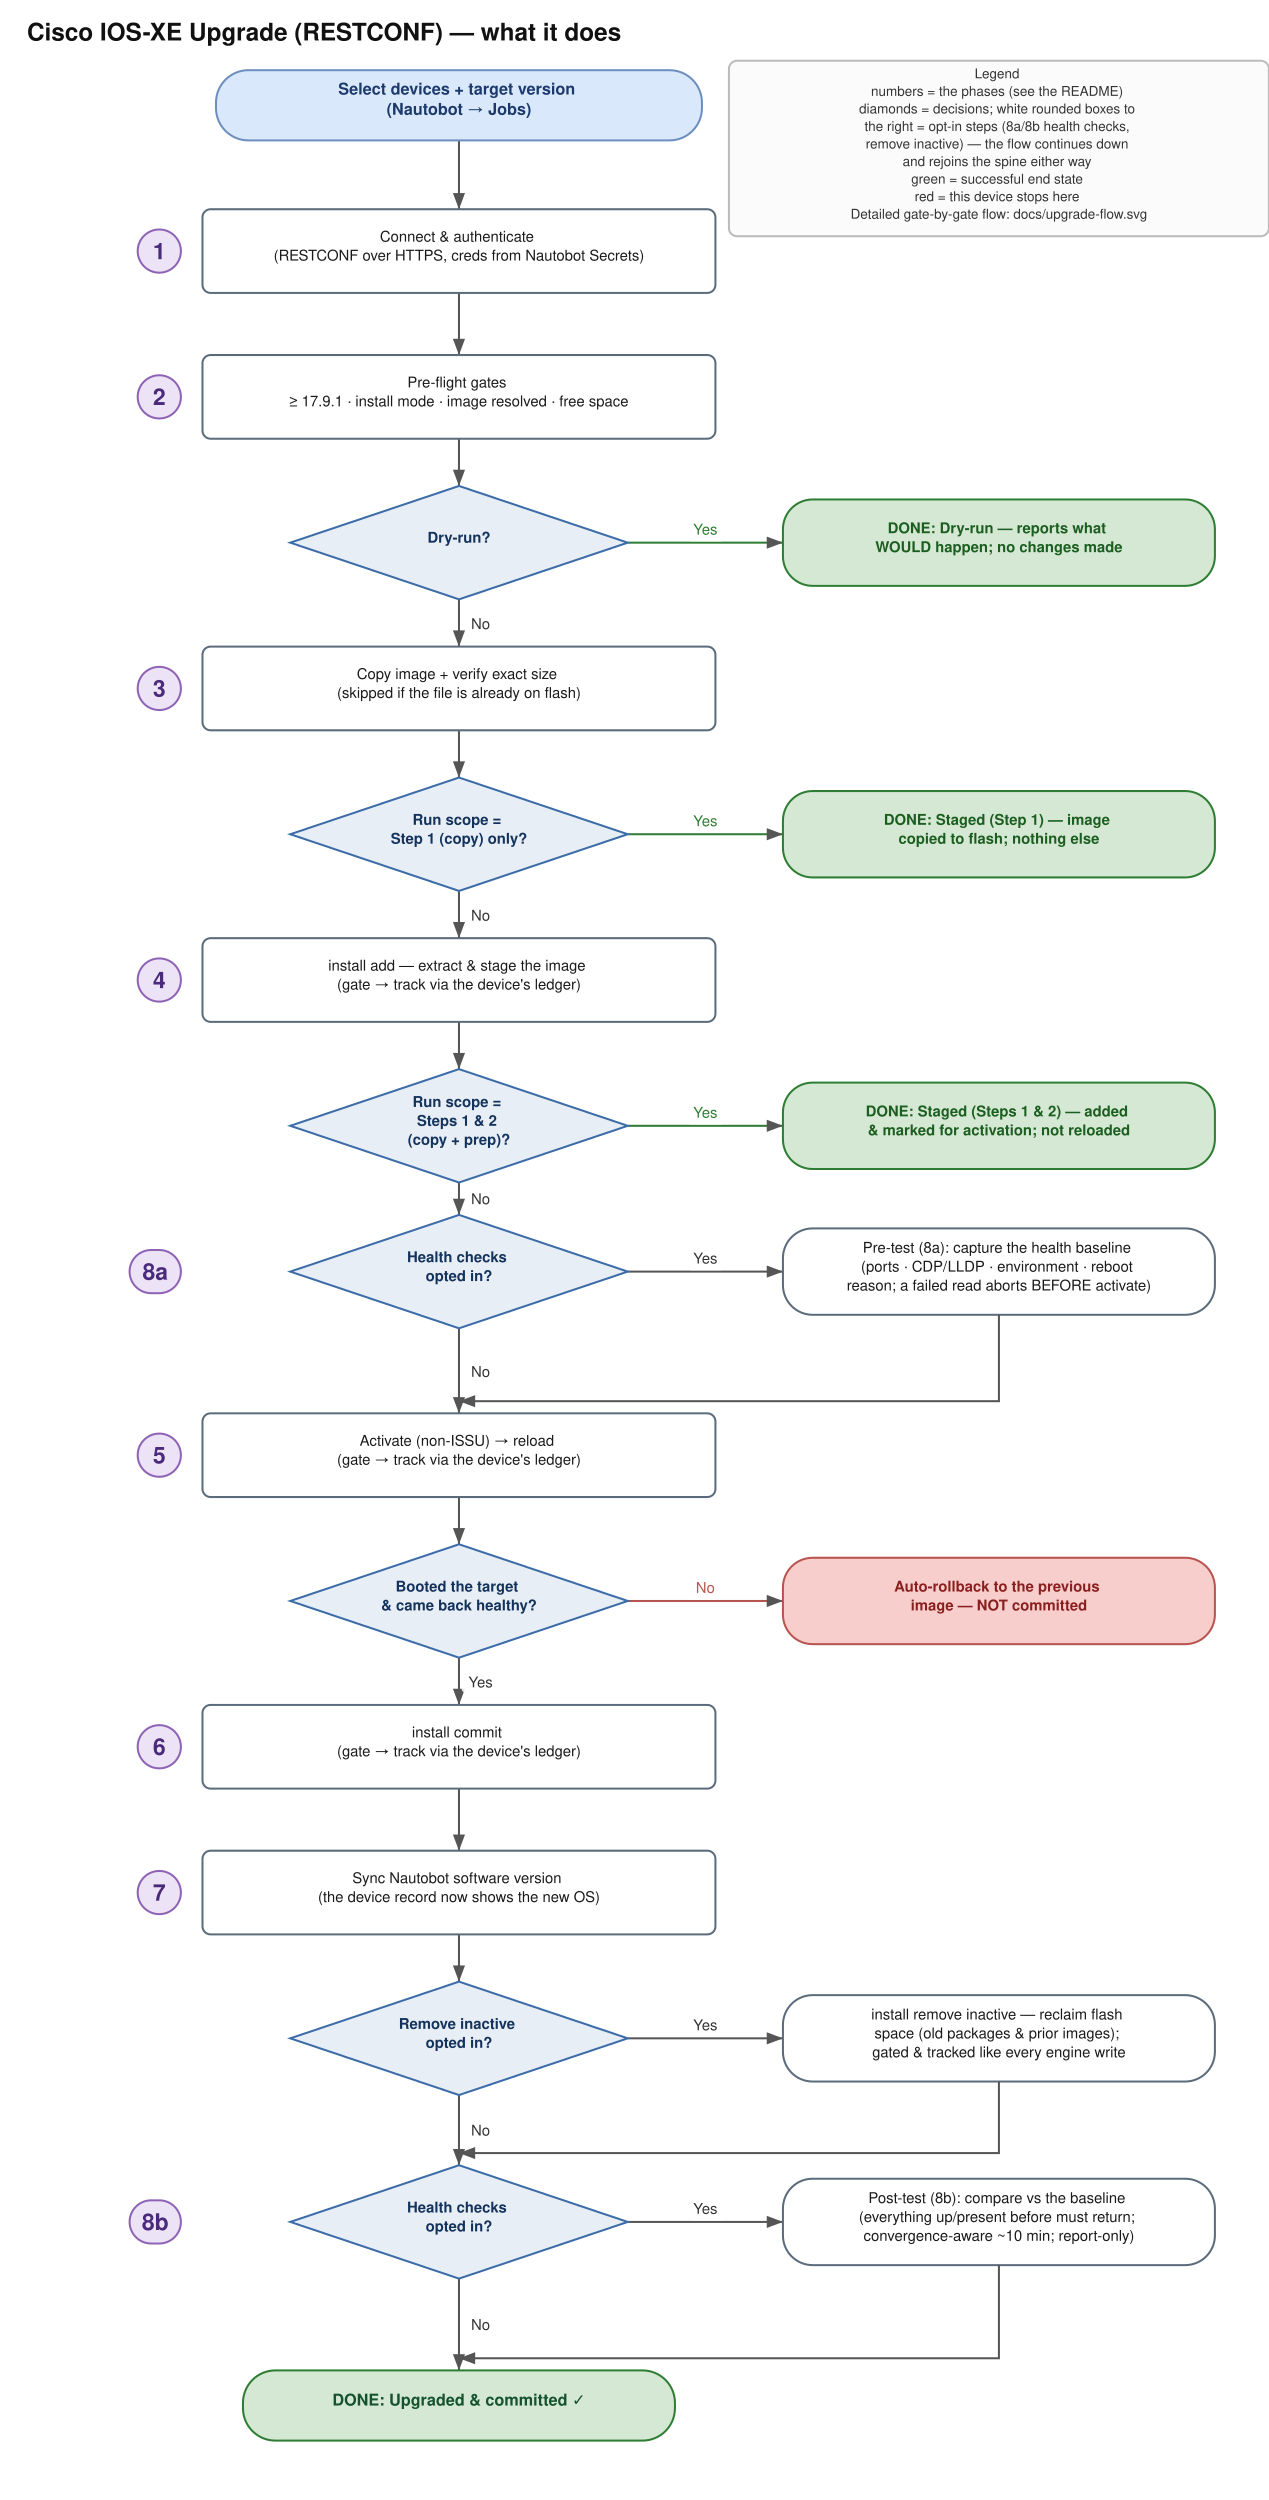
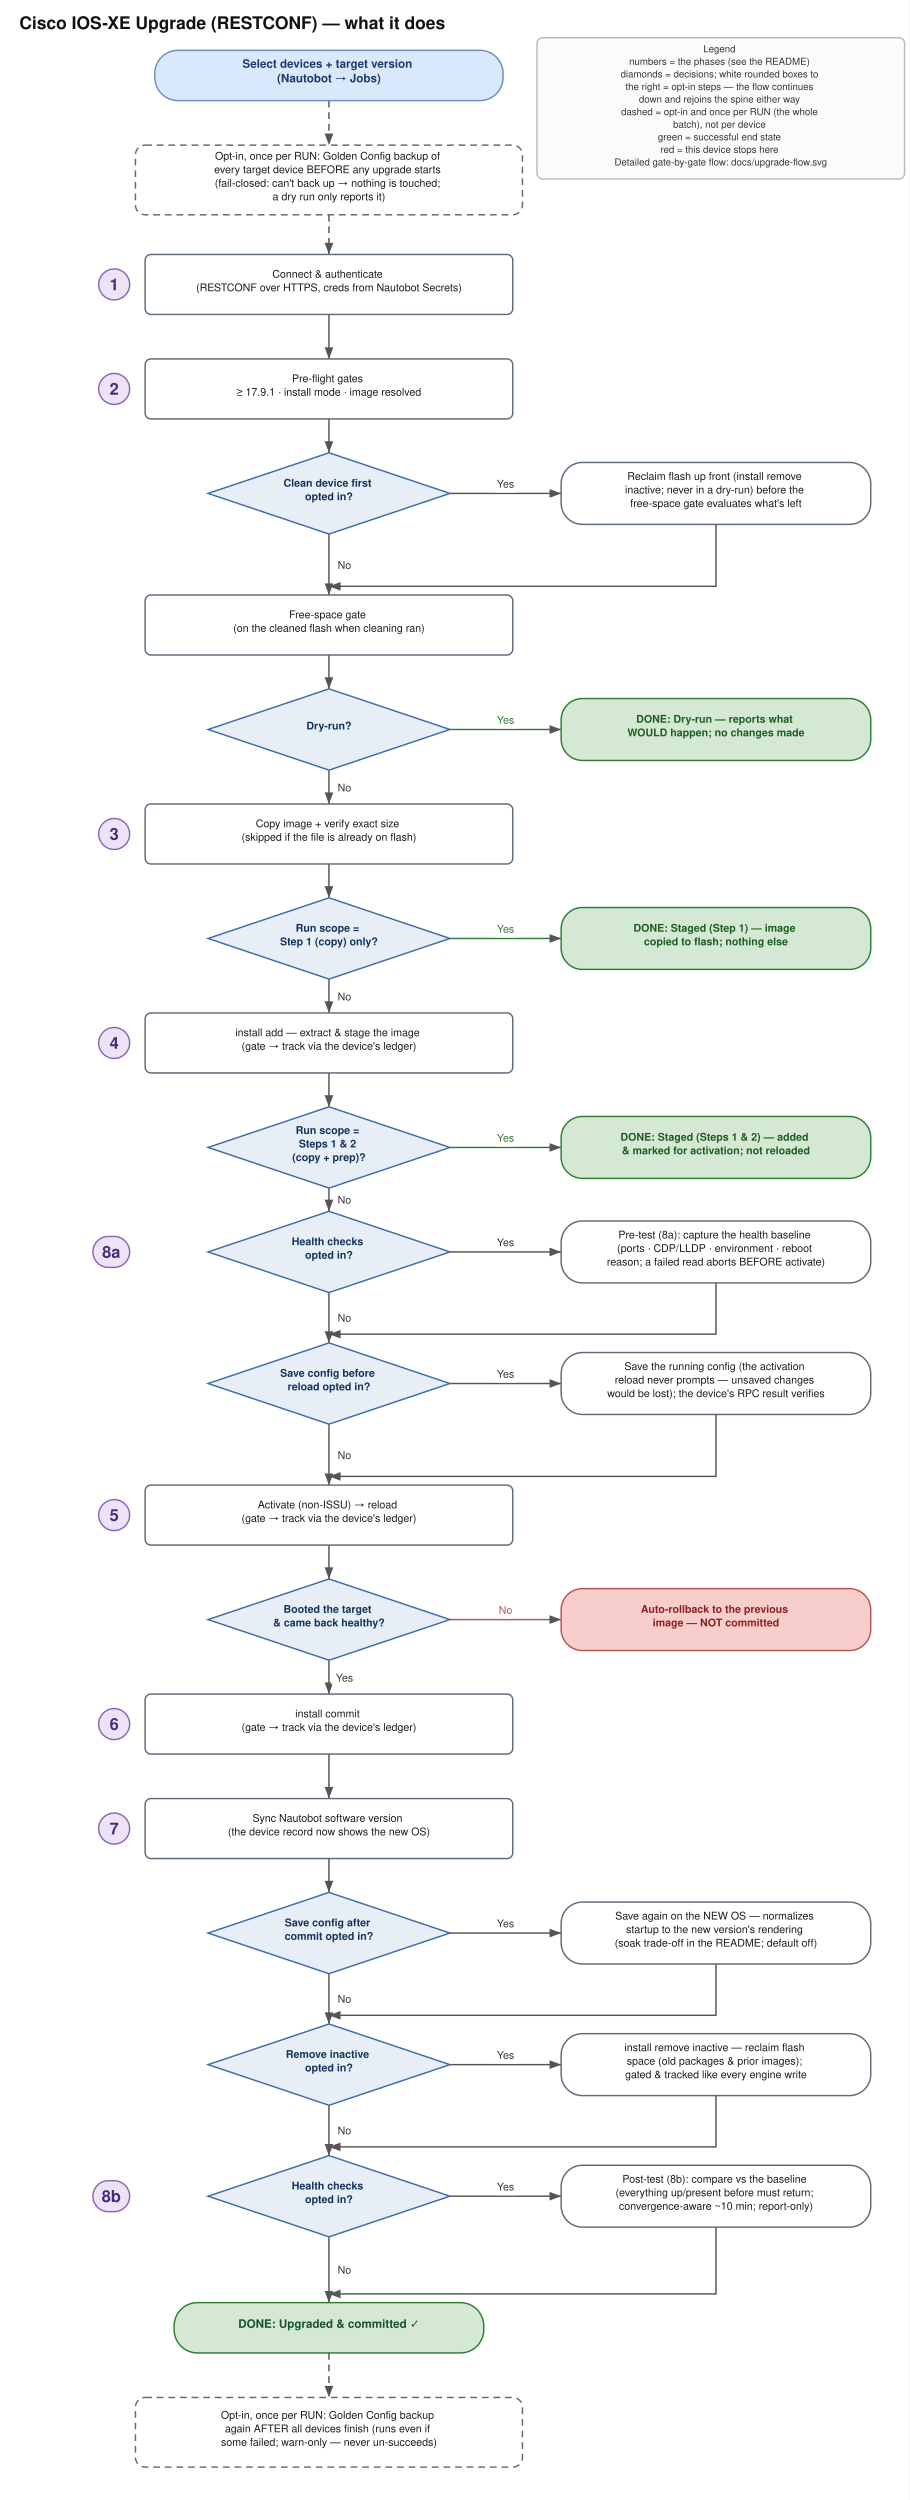
- <svg xmlns="http://www.w3.org/2000/svg" viewBox="0 0 940 1852" width="940" height="1852" font-family="Helvetica,Arial,sans-serif">
+ <svg xmlns="http://www.w3.org/2000/svg" viewBox="0 0 940 2584" width="940" height="2584" font-family="Helvetica,Arial,sans-serif">
  <defs>
    <marker id="arrow" markerWidth="10" markerHeight="10" refX="8" refY="3" orient="auto" markerUnits="strokeWidth">
      <path d="M0,0 L8,3 L0,6 z" fill="#555" />
    </marker>
  </defs>
-   <rect x="0" y="0" width="940" height="1852" fill="#ffffff" />
+   <rect x="0" y="0" width="940" height="2584" fill="#ffffff" />
  <text x="20" y="30" font-size="18" font-weight="bold" fill="#111">Cisco IOS-XE Upgrade (RESTCONF) — what it does</text>
-   <rect x="540" y="45" width="400" height="130" rx="6" ry="6" fill="#fbfbfb" stroke="#bbb" stroke-width="1.5" />
-   <text x="740" y="58" text-anchor="middle" font-family="Helvetica,Arial,sans-serif" font-size="10" fill="#333">
-     <tspan x="740" dy="0">Legend</tspan>
-     <tspan x="740" dy="13">numbers = the phases (see the README)</tspan>
-     <tspan x="740" dy="13">diamonds = decisions; white rounded boxes to</tspan>
-     <tspan x="740" dy="13">the right = opt-in steps (8a/8b health checks,</tspan>
-     <tspan x="740" dy="13">remove inactive) — the flow continues down</tspan>
-     <tspan x="740" dy="13">and rejoins the spine either way</tspan>
-     <tspan x="740" dy="13">green = successful end state</tspan>
-     <tspan x="740" dy="13">red = this device stops here</tspan>
-     <tspan x="740" dy="13">Detailed gate-by-gate flow: docs/upgrade-flow.svg</tspan>
-   </text>
-   <path d="M 340 104 L 340 155" fill="none" stroke="#555" stroke-width="1.5" marker-end="url(#arrow)" />
-   <path d="M 340 217 L 340 263" fill="none" stroke="#555" stroke-width="1.5" marker-end="url(#arrow)" />
-   <path d="M 340 325 L 340 360" fill="none" stroke="#555" stroke-width="1.5" marker-end="url(#arrow)" />
-   <path d="M 340 444 L 340 479" fill="none" stroke="#555" stroke-width="1.5" marker-end="url(#arrow)" />
-   <rect x="346" y="452" width="21" height="18" rx="3" fill="#ffffff" fill-opacity="0.85" stroke="none" />
-   <text x="356" y="466" text-anchor="middle" font-family="Helvetica,Arial,sans-serif" font-size="11" fill="#333">
-     <tspan x="356" dy="0">No</tspan>
-   </text>
-   <path d="M 340 541 L 340 576" fill="none" stroke="#555" stroke-width="1.5" marker-end="url(#arrow)" />
-   <path d="M 340 660 L 340 695" fill="none" stroke="#555" stroke-width="1.5" marker-end="url(#arrow)" />
-   <rect x="346" y="668" width="21" height="18" rx="3" fill="#ffffff" fill-opacity="0.85" stroke="none" />
-   <text x="356" y="682" text-anchor="middle" font-family="Helvetica,Arial,sans-serif" font-size="11" fill="#333">
-     <tspan x="356" dy="0">No</tspan>
-   </text>
-   <path d="M 340 757 L 340 792" fill="none" stroke="#555" stroke-width="1.5" marker-end="url(#arrow)" />
-   <path d="M 340 876 L 340 900" fill="none" stroke="#555" stroke-width="1.5" marker-end="url(#arrow)" />
-   <rect x="346" y="879" width="21" height="18" rx="3" fill="#ffffff" fill-opacity="0.85" stroke="none" />
-   <text x="356" y="892" text-anchor="middle" font-family="Helvetica,Arial,sans-serif" font-size="11" fill="#333">
-     <tspan x="356" dy="0">No</tspan>
-   </text>
-   <path d="M 340 984 L 340 1047" fill="none" stroke="#555" stroke-width="1.5" marker-end="url(#arrow)" />
-   <rect x="346" y="1006" width="21" height="18" rx="3" fill="#ffffff" fill-opacity="0.85" stroke="none" />
-   <text x="356" y="1020" text-anchor="middle" font-family="Helvetica,Arial,sans-serif" font-size="11" fill="#333">
+   <rect x="555" y="39" width="380" height="146" rx="6" ry="6" fill="#fbfbfb" stroke="#bbb" stroke-width="1.5" />
+   <text x="745" y="54" text-anchor="middle" font-family="Helvetica,Arial,sans-serif" font-size="10" fill="#333">
+     <tspan x="745" dy="0">Legend</tspan>
+     <tspan x="745" dy="13">numbers = the phases (see the README)</tspan>
+     <tspan x="745" dy="13">diamonds = decisions; white rounded boxes to</tspan>
+     <tspan x="745" dy="13">the right = opt-in steps — the flow continues</tspan>
+     <tspan x="745" dy="13">down and rejoins the spine either way</tspan>
+     <tspan x="745" dy="13">dashed = opt-in and once per RUN (the whole</tspan>
+     <tspan x="745" dy="13">batch), not per device</tspan>
+     <tspan x="745" dy="13">green = successful end state</tspan>
+     <tspan x="745" dy="13">red = this device stops here</tspan>
+     <tspan x="745" dy="13">Detailed gate-by-gate flow: docs/upgrade-flow.svg</tspan>
+   </text>
+   <path d="M 340 104 L 340 150" fill="none" stroke="#555" stroke-width="1.5" stroke-dasharray="7 5" marker-end="url(#arrow)" />
+   <path d="M 340 222 L 340 263" fill="none" stroke="#555" stroke-width="1.5" stroke-dasharray="7 5" marker-end="url(#arrow)" />
+   <path d="M 340 325 L 340 371" fill="none" stroke="#555" stroke-width="1.5" marker-end="url(#arrow)" />
+   <path d="M 340 433 L 340 468" fill="none" stroke="#555" stroke-width="1.5" marker-end="url(#arrow)" />
+   <path d="M 340 552 L 340 615" fill="none" stroke="#555" stroke-width="1.5" marker-end="url(#arrow)" />
+   <rect x="346" y="574" width="21" height="18" rx="3" fill="#ffffff" fill-opacity="0.85" stroke="none" />
+   <text x="356" y="588" text-anchor="middle" font-family="Helvetica,Arial,sans-serif" font-size="11" fill="#333">
+     <tspan x="356" dy="0">No</tspan>
+   </text>
+   <path d="M 340 677 L 340 712" fill="none" stroke="#555" stroke-width="1.5" marker-end="url(#arrow)" />
+   <path d="M 340 796 L 340 831" fill="none" stroke="#555" stroke-width="1.5" marker-end="url(#arrow)" />
+   <rect x="346" y="804" width="21" height="18" rx="3" fill="#ffffff" fill-opacity="0.85" stroke="none" />
+   <text x="356" y="818" text-anchor="middle" font-family="Helvetica,Arial,sans-serif" font-size="11" fill="#333">
+     <tspan x="356" dy="0">No</tspan>
+   </text>
+   <path d="M 340 893 L 340 928" fill="none" stroke="#555" stroke-width="1.5" marker-end="url(#arrow)" />
+   <path d="M 340 1012 L 340 1047" fill="none" stroke="#555" stroke-width="1.5" marker-end="url(#arrow)" />
+   <rect x="346" y="1020" width="21" height="18" rx="3" fill="#ffffff" fill-opacity="0.85" stroke="none" />
+   <text x="356" y="1034" text-anchor="middle" font-family="Helvetica,Arial,sans-serif" font-size="11" fill="#333">
    <tspan x="356" dy="0">No</tspan>
  </text>
  <path d="M 340 1109 L 340 1144" fill="none" stroke="#555" stroke-width="1.5" marker-end="url(#arrow)" />
-   <path d="M 340 1228 L 340 1263" fill="none" stroke="#555" stroke-width="1.5" marker-end="url(#arrow)" />
-   <rect x="342" y="1236" width="28" height="18" rx="3" fill="#ffffff" fill-opacity="0.85" stroke="none" />
-   <text x="356" y="1250" text-anchor="middle" font-family="Helvetica,Arial,sans-serif" font-size="11" fill="#333">
+   <path d="M 340 1228 L 340 1252" fill="none" stroke="#555" stroke-width="1.5" marker-end="url(#arrow)" />
+   <rect x="346" y="1231" width="21" height="18" rx="3" fill="#ffffff" fill-opacity="0.85" stroke="none" />
+   <text x="356" y="1244" text-anchor="middle" font-family="Helvetica,Arial,sans-serif" font-size="11" fill="#333">
+     <tspan x="356" dy="0">No</tspan>
+   </text>
+   <path d="M 340 1336 L 340 1388" fill="none" stroke="#555" stroke-width="1.5" marker-end="url(#arrow)" />
+   <rect x="346" y="1353" width="21" height="18" rx="3" fill="#ffffff" fill-opacity="0.85" stroke="none" />
+   <text x="356" y="1366" text-anchor="middle" font-family="Helvetica,Arial,sans-serif" font-size="11" fill="#333">
+     <tspan x="356" dy="0">No</tspan>
+   </text>
+   <path d="M 340 1472 L 340 1535" fill="none" stroke="#555" stroke-width="1.5" marker-end="url(#arrow)" />
+   <rect x="346" y="1494" width="21" height="18" rx="3" fill="#ffffff" fill-opacity="0.85" stroke="none" />
+   <text x="356" y="1508" text-anchor="middle" font-family="Helvetica,Arial,sans-serif" font-size="11" fill="#333">
+     <tspan x="356" dy="0">No</tspan>
+   </text>
+   <path d="M 340 1597 L 340 1632" fill="none" stroke="#555" stroke-width="1.5" marker-end="url(#arrow)" />
+   <path d="M 340 1716 L 340 1751" fill="none" stroke="#555" stroke-width="1.5" marker-end="url(#arrow)" />
+   <rect x="342" y="1724" width="28" height="18" rx="3" fill="#ffffff" fill-opacity="0.85" stroke="none" />
+   <text x="356" y="1738" text-anchor="middle" font-family="Helvetica,Arial,sans-serif" font-size="11" fill="#333">
    <tspan x="356" dy="0">Yes</tspan>
  </text>
-   <path d="M 340 1325 L 340 1371" fill="none" stroke="#555" stroke-width="1.5" marker-end="url(#arrow)" />
-   <path d="M 340 1433 L 340 1468" fill="none" stroke="#555" stroke-width="1.5" marker-end="url(#arrow)" />
-   <path d="M 340 1552 L 340 1604" fill="none" stroke="#555" stroke-width="1.5" marker-end="url(#arrow)" />
-   <rect x="346" y="1569" width="21" height="18" rx="3" fill="#ffffff" fill-opacity="0.85" stroke="none" />
-   <text x="356" y="1582" text-anchor="middle" font-family="Helvetica,Arial,sans-serif" font-size="11" fill="#333">
-     <tspan x="356" dy="0">No</tspan>
-   </text>
-   <path d="M 340 1688 L 340 1756" fill="none" stroke="#555" stroke-width="1.5" marker-end="url(#arrow)" />
-   <rect x="346" y="1713" width="21" height="18" rx="3" fill="#ffffff" fill-opacity="0.85" stroke="none" />
-   <text x="356" y="1726" text-anchor="middle" font-family="Helvetica,Arial,sans-serif" font-size="11" fill="#333">
-     <tspan x="356" dy="0">No</tspan>
-   </text>
-   <path d="M 465 402 L 580 402" fill="none" stroke="#2E7D32" stroke-width="1.5" marker-end="url(#arrow)" />
-   <rect x="509" y="383" width="28" height="18" rx="3" fill="#ffffff" fill-opacity="0.85" stroke="none" />
-   <text x="522.5" y="396" text-anchor="middle" font-family="Helvetica,Arial,sans-serif" font-size="11" fill="#2E7D32">
-     <tspan x="522.5" dy="0">Yes</tspan>
-   </text>
-   <rect x="580" y="370" width="320" height="64" rx="22" ry="22" fill="#D5E8D4" stroke="#2E7D32" stroke-width="1.5" />
-   <text x="740.0" y="395" text-anchor="middle" font-family="Helvetica,Arial,sans-serif" font-size="11" font-weight="bold" fill="#1b5e20">
+   <path d="M 340 1813 L 340 1859" fill="none" stroke="#555" stroke-width="1.5" marker-end="url(#arrow)" />
+   <path d="M 340 1921 L 340 1956" fill="none" stroke="#555" stroke-width="1.5" marker-end="url(#arrow)" />
+   <path d="M 340 2040 L 340 2092" fill="none" stroke="#555" stroke-width="1.5" marker-end="url(#arrow)" />
+   <rect x="346" y="2057" width="21" height="18" rx="3" fill="#ffffff" fill-opacity="0.85" stroke="none" />
+   <text x="356" y="2070" text-anchor="middle" font-family="Helvetica,Arial,sans-serif" font-size="11" fill="#333">
+     <tspan x="356" dy="0">No</tspan>
+   </text>
+   <path d="M 340 2176 L 340 2228" fill="none" stroke="#555" stroke-width="1.5" marker-end="url(#arrow)" />
+   <rect x="346" y="2193" width="21" height="18" rx="3" fill="#ffffff" fill-opacity="0.85" stroke="none" />
+   <text x="356" y="2206" text-anchor="middle" font-family="Helvetica,Arial,sans-serif" font-size="11" fill="#333">
+     <tspan x="356" dy="0">No</tspan>
+   </text>
+   <path d="M 340 2312 L 340 2380" fill="none" stroke="#555" stroke-width="1.5" marker-end="url(#arrow)" />
+   <rect x="346" y="2337" width="21" height="18" rx="3" fill="#ffffff" fill-opacity="0.85" stroke="none" />
+   <text x="356" y="2350" text-anchor="middle" font-family="Helvetica,Arial,sans-serif" font-size="11" fill="#333">
+     <tspan x="356" dy="0">No</tspan>
+   </text>
+   <path d="M 340 2432 L 340 2478" fill="none" stroke="#555" stroke-width="1.5" stroke-dasharray="7 5" marker-end="url(#arrow)" />
+   <path d="M 465 510 L 580 510" fill="none" stroke="#555" stroke-width="1.5" marker-end="url(#arrow)" />
+   <rect x="509" y="491" width="28" height="18" rx="3" fill="#ffffff" fill-opacity="0.85" stroke="none" />
+   <text x="522.5" y="504" text-anchor="middle" font-family="Helvetica,Arial,sans-serif" font-size="11" fill="#333">
+     <tspan x="522.5" dy="0">Yes</tspan>
+   </text>
+   <rect x="580" y="478" width="320" height="64" rx="22" ry="22" fill="#FFFFFF" stroke="#5B6B7B" stroke-width="1.5" />
+   <text x="740.0" y="496" text-anchor="middle" font-family="Helvetica,Arial,sans-serif" font-size="11" fill="#1a1a1a">
+     <tspan x="740.0" dy="0">Reclaim flash up front (install remove</tspan>
+     <tspan x="740.0" dy="14">inactive; never in a dry-run) before the</tspan>
+     <tspan x="740.0" dy="14">free-space gate evaluates what's left</tspan>
+   </text>
+   <path d="M 740 542 L 740 606 L 340 606" fill="none" stroke="#555" stroke-width="1.5" marker-end="url(#arrow)" />
+   <path d="M 465 754 L 580 754" fill="none" stroke="#2E7D32" stroke-width="1.5" marker-end="url(#arrow)" />
+   <rect x="509" y="735" width="28" height="18" rx="3" fill="#ffffff" fill-opacity="0.85" stroke="none" />
+   <text x="522.5" y="748" text-anchor="middle" font-family="Helvetica,Arial,sans-serif" font-size="11" fill="#2E7D32">
+     <tspan x="522.5" dy="0">Yes</tspan>
+   </text>
+   <rect x="580" y="722" width="320" height="64" rx="22" ry="22" fill="#D5E8D4" stroke="#2E7D32" stroke-width="1.5" />
+   <text x="740.0" y="747" text-anchor="middle" font-family="Helvetica,Arial,sans-serif" font-size="11" font-weight="bold" fill="#1b5e20">
    <tspan x="740.0" dy="0">DONE: Dry-run — reports what</tspan>
    <tspan x="740.0" dy="14">WOULD happen; no changes made</tspan>
  </text>
-   <path d="M 465 618 L 580 618" fill="none" stroke="#2E7D32" stroke-width="1.5" marker-end="url(#arrow)" />
-   <rect x="509" y="599" width="28" height="18" rx="3" fill="#ffffff" fill-opacity="0.85" stroke="none" />
-   <text x="522.5" y="612" text-anchor="middle" font-family="Helvetica,Arial,sans-serif" font-size="11" fill="#2E7D32">
-     <tspan x="522.5" dy="0">Yes</tspan>
-   </text>
-   <rect x="580" y="586" width="320" height="64" rx="22" ry="22" fill="#D5E8D4" stroke="#2E7D32" stroke-width="1.5" />
-   <text x="740.0" y="611" text-anchor="middle" font-family="Helvetica,Arial,sans-serif" font-size="11" font-weight="bold" fill="#1b5e20">
+   <path d="M 465 970 L 580 970" fill="none" stroke="#2E7D32" stroke-width="1.5" marker-end="url(#arrow)" />
+   <rect x="509" y="951" width="28" height="18" rx="3" fill="#ffffff" fill-opacity="0.85" stroke="none" />
+   <text x="522.5" y="964" text-anchor="middle" font-family="Helvetica,Arial,sans-serif" font-size="11" fill="#2E7D32">
+     <tspan x="522.5" dy="0">Yes</tspan>
+   </text>
+   <rect x="580" y="938" width="320" height="64" rx="22" ry="22" fill="#D5E8D4" stroke="#2E7D32" stroke-width="1.5" />
+   <text x="740.0" y="963" text-anchor="middle" font-family="Helvetica,Arial,sans-serif" font-size="11" font-weight="bold" fill="#1b5e20">
    <tspan x="740.0" dy="0">DONE: Staged (Step 1) — image</tspan>
    <tspan x="740.0" dy="14">copied to flash; nothing else</tspan>
  </text>
-   <path d="M 465 834 L 580 834" fill="none" stroke="#2E7D32" stroke-width="1.5" marker-end="url(#arrow)" />
-   <rect x="509" y="815" width="28" height="18" rx="3" fill="#ffffff" fill-opacity="0.85" stroke="none" />
-   <text x="522.5" y="828" text-anchor="middle" font-family="Helvetica,Arial,sans-serif" font-size="11" fill="#2E7D32">
-     <tspan x="522.5" dy="0">Yes</tspan>
-   </text>
-   <rect x="580" y="802" width="320" height="64" rx="22" ry="22" fill="#D5E8D4" stroke="#2E7D32" stroke-width="1.5" />
-   <text x="740.0" y="827" text-anchor="middle" font-family="Helvetica,Arial,sans-serif" font-size="11" font-weight="bold" fill="#1b5e20">
+   <path d="M 465 1186 L 580 1186" fill="none" stroke="#2E7D32" stroke-width="1.5" marker-end="url(#arrow)" />
+   <rect x="509" y="1167" width="28" height="18" rx="3" fill="#ffffff" fill-opacity="0.85" stroke="none" />
+   <text x="522.5" y="1180" text-anchor="middle" font-family="Helvetica,Arial,sans-serif" font-size="11" fill="#2E7D32">
+     <tspan x="522.5" dy="0">Yes</tspan>
+   </text>
+   <rect x="580" y="1154" width="320" height="64" rx="22" ry="22" fill="#D5E8D4" stroke="#2E7D32" stroke-width="1.5" />
+   <text x="740.0" y="1179" text-anchor="middle" font-family="Helvetica,Arial,sans-serif" font-size="11" font-weight="bold" fill="#1b5e20">
    <tspan x="740.0" dy="0">DONE: Staged (Steps 1 &amp; 2) — added</tspan>
    <tspan x="740.0" dy="14">&amp; marked for activation; not reloaded</tspan>
  </text>
-   <path d="M 465 942 L 580 942" fill="none" stroke="#555" stroke-width="1.5" marker-end="url(#arrow)" />
-   <rect x="509" y="923" width="28" height="18" rx="3" fill="#ffffff" fill-opacity="0.85" stroke="none" />
-   <text x="522.5" y="936" text-anchor="middle" font-family="Helvetica,Arial,sans-serif" font-size="11" fill="#333">
-     <tspan x="522.5" dy="0">Yes</tspan>
-   </text>
-   <rect x="580" y="910" width="320" height="64" rx="22" ry="22" fill="#FFFFFF" stroke="#5B6B7B" stroke-width="1.5" />
-   <text x="740.0" y="928" text-anchor="middle" font-family="Helvetica,Arial,sans-serif" font-size="11" fill="#1a1a1a">
+   <path d="M 465 1294 L 580 1294" fill="none" stroke="#555" stroke-width="1.5" marker-end="url(#arrow)" />
+   <rect x="509" y="1275" width="28" height="18" rx="3" fill="#ffffff" fill-opacity="0.85" stroke="none" />
+   <text x="522.5" y="1288" text-anchor="middle" font-family="Helvetica,Arial,sans-serif" font-size="11" fill="#333">
+     <tspan x="522.5" dy="0">Yes</tspan>
+   </text>
+   <rect x="580" y="1262" width="320" height="64" rx="22" ry="22" fill="#FFFFFF" stroke="#5B6B7B" stroke-width="1.5" />
+   <text x="740.0" y="1280" text-anchor="middle" font-family="Helvetica,Arial,sans-serif" font-size="11" fill="#1a1a1a">
    <tspan x="740.0" dy="0">Pre-test (8a): capture the health baseline</tspan>
    <tspan x="740.0" dy="14">(ports · CDP/LLDP · environment · reboot</tspan>
    <tspan x="740.0" dy="14">reason; a failed read aborts BEFORE activate)</tspan>
  </text>
-   <path d="M 740 974 L 740 1038 L 340 1038" fill="none" stroke="#555" stroke-width="1.5" marker-end="url(#arrow)" />
-   <path d="M 465 1186 L 580 1186" fill="none" stroke="#B85450" stroke-width="1.5" marker-end="url(#arrow)" />
-   <rect x="512" y="1167" width="21" height="18" rx="3" fill="#ffffff" fill-opacity="0.85" stroke="none" />
-   <text x="522.5" y="1180" text-anchor="middle" font-family="Helvetica,Arial,sans-serif" font-size="11" fill="#B85450">
+   <path d="M 740 1326 L 740 1379 L 340 1379" fill="none" stroke="#555" stroke-width="1.5" marker-end="url(#arrow)" />
+   <path d="M 465 1430 L 580 1430" fill="none" stroke="#555" stroke-width="1.5" marker-end="url(#arrow)" />
+   <rect x="509" y="1411" width="28" height="18" rx="3" fill="#ffffff" fill-opacity="0.85" stroke="none" />
+   <text x="522.5" y="1424" text-anchor="middle" font-family="Helvetica,Arial,sans-serif" font-size="11" fill="#333">
+     <tspan x="522.5" dy="0">Yes</tspan>
+   </text>
+   <rect x="580" y="1398" width="320" height="64" rx="22" ry="22" fill="#FFFFFF" stroke="#5B6B7B" stroke-width="1.5" />
+   <text x="740.0" y="1416" text-anchor="middle" font-family="Helvetica,Arial,sans-serif" font-size="11" fill="#1a1a1a">
+     <tspan x="740.0" dy="0">Save the running config (the activation</tspan>
+     <tspan x="740.0" dy="14">reload never prompts — unsaved changes</tspan>
+     <tspan x="740.0" dy="14">would be lost); the device's RPC result verifies</tspan>
+   </text>
+   <path d="M 740 1462 L 740 1526 L 340 1526" fill="none" stroke="#555" stroke-width="1.5" marker-end="url(#arrow)" />
+   <path d="M 465 1674 L 580 1674" fill="none" stroke="#B85450" stroke-width="1.5" marker-end="url(#arrow)" />
+   <rect x="512" y="1655" width="21" height="18" rx="3" fill="#ffffff" fill-opacity="0.85" stroke="none" />
+   <text x="522.5" y="1668" text-anchor="middle" font-family="Helvetica,Arial,sans-serif" font-size="11" fill="#B85450">
    <tspan x="522.5" dy="0">No</tspan>
  </text>
-   <rect x="580" y="1154" width="320" height="64" rx="22" ry="22" fill="#F8CECC" stroke="#B85450" stroke-width="1.5" />
-   <text x="740.0" y="1179" text-anchor="middle" font-family="Helvetica,Arial,sans-serif" font-size="11" font-weight="bold" fill="#8a1f1f">
+   <rect x="580" y="1642" width="320" height="64" rx="22" ry="22" fill="#F8CECC" stroke="#B85450" stroke-width="1.5" />
+   <text x="740.0" y="1667" text-anchor="middle" font-family="Helvetica,Arial,sans-serif" font-size="11" font-weight="bold" fill="#8a1f1f">
    <tspan x="740.0" dy="0">Auto-rollback to the previous</tspan>
    <tspan x="740.0" dy="14">image — NOT committed</tspan>
  </text>
-   <path d="M 465 1510 L 580 1510" fill="none" stroke="#555" stroke-width="1.5" marker-end="url(#arrow)" />
-   <rect x="509" y="1491" width="28" height="18" rx="3" fill="#ffffff" fill-opacity="0.85" stroke="none" />
-   <text x="522.5" y="1504" text-anchor="middle" font-family="Helvetica,Arial,sans-serif" font-size="11" fill="#333">
-     <tspan x="522.5" dy="0">Yes</tspan>
-   </text>
-   <rect x="580" y="1478" width="320" height="64" rx="22" ry="22" fill="#FFFFFF" stroke="#5B6B7B" stroke-width="1.5" />
-   <text x="740.0" y="1496" text-anchor="middle" font-family="Helvetica,Arial,sans-serif" font-size="11" fill="#1a1a1a">
+   <path d="M 465 1998 L 580 1998" fill="none" stroke="#555" stroke-width="1.5" marker-end="url(#arrow)" />
+   <rect x="509" y="1979" width="28" height="18" rx="3" fill="#ffffff" fill-opacity="0.85" stroke="none" />
+   <text x="522.5" y="1992" text-anchor="middle" font-family="Helvetica,Arial,sans-serif" font-size="11" fill="#333">
+     <tspan x="522.5" dy="0">Yes</tspan>
+   </text>
+   <rect x="580" y="1966" width="320" height="64" rx="22" ry="22" fill="#FFFFFF" stroke="#5B6B7B" stroke-width="1.5" />
+   <text x="740.0" y="1984" text-anchor="middle" font-family="Helvetica,Arial,sans-serif" font-size="11" fill="#1a1a1a">
+     <tspan x="740.0" dy="0">Save again on the NEW OS — normalizes</tspan>
+     <tspan x="740.0" dy="14">startup to the new version's rendering</tspan>
+     <tspan x="740.0" dy="14">(soak trade-off in the README; default off)</tspan>
+   </text>
+   <path d="M 740 2030 L 740 2083 L 340 2083" fill="none" stroke="#555" stroke-width="1.5" marker-end="url(#arrow)" />
+   <path d="M 465 2134 L 580 2134" fill="none" stroke="#555" stroke-width="1.5" marker-end="url(#arrow)" />
+   <rect x="509" y="2115" width="28" height="18" rx="3" fill="#ffffff" fill-opacity="0.85" stroke="none" />
+   <text x="522.5" y="2128" text-anchor="middle" font-family="Helvetica,Arial,sans-serif" font-size="11" fill="#333">
+     <tspan x="522.5" dy="0">Yes</tspan>
+   </text>
+   <rect x="580" y="2102" width="320" height="64" rx="22" ry="22" fill="#FFFFFF" stroke="#5B6B7B" stroke-width="1.5" />
+   <text x="740.0" y="2120" text-anchor="middle" font-family="Helvetica,Arial,sans-serif" font-size="11" fill="#1a1a1a">
    <tspan x="740.0" dy="0">install remove inactive — reclaim flash</tspan>
    <tspan x="740.0" dy="14">space (old packages &amp; prior images);</tspan>
    <tspan x="740.0" dy="14">gated &amp; tracked like every engine write</tspan>
  </text>
-   <path d="M 740 1542 L 740 1595 L 340 1595" fill="none" stroke="#555" stroke-width="1.5" marker-end="url(#arrow)" />
-   <path d="M 465 1646 L 580 1646" fill="none" stroke="#555" stroke-width="1.5" marker-end="url(#arrow)" />
-   <rect x="509" y="1627" width="28" height="18" rx="3" fill="#ffffff" fill-opacity="0.85" stroke="none" />
-   <text x="522.5" y="1640" text-anchor="middle" font-family="Helvetica,Arial,sans-serif" font-size="11" fill="#333">
-     <tspan x="522.5" dy="0">Yes</tspan>
-   </text>
-   <rect x="580" y="1614" width="320" height="64" rx="22" ry="22" fill="#FFFFFF" stroke="#5B6B7B" stroke-width="1.5" />
-   <text x="740.0" y="1632" text-anchor="middle" font-family="Helvetica,Arial,sans-serif" font-size="11" fill="#1a1a1a">
+   <path d="M 740 2166 L 740 2219 L 340 2219" fill="none" stroke="#555" stroke-width="1.5" marker-end="url(#arrow)" />
+   <path d="M 465 2270 L 580 2270" fill="none" stroke="#555" stroke-width="1.5" marker-end="url(#arrow)" />
+   <rect x="509" y="2251" width="28" height="18" rx="3" fill="#ffffff" fill-opacity="0.85" stroke="none" />
+   <text x="522.5" y="2264" text-anchor="middle" font-family="Helvetica,Arial,sans-serif" font-size="11" fill="#333">
+     <tspan x="522.5" dy="0">Yes</tspan>
+   </text>
+   <rect x="580" y="2238" width="320" height="64" rx="22" ry="22" fill="#FFFFFF" stroke="#5B6B7B" stroke-width="1.5" />
+   <text x="740.0" y="2256" text-anchor="middle" font-family="Helvetica,Arial,sans-serif" font-size="11" fill="#1a1a1a">
    <tspan x="740.0" dy="0">Post-test (8b): compare vs the baseline</tspan>
    <tspan x="740.0" dy="14">(everything up/present before must return;</tspan>
    <tspan x="740.0" dy="14">convergence-aware ~10 min; report-only)</tspan>
  </text>
-   <path d="M 740 1678 L 740 1747 L 340 1747" fill="none" stroke="#555" stroke-width="1.5" marker-end="url(#arrow)" />
+   <path d="M 740 2302 L 740 2371 L 340 2371" fill="none" stroke="#555" stroke-width="1.5" marker-end="url(#arrow)" />
  <rect x="160" y="52" width="360" height="52" rx="24" ry="24" fill="#DAE8FC" stroke="#6C8EBF" stroke-width="1.5" />
  <text x="340" y="70" text-anchor="middle" font-family="Helvetica,Arial,sans-serif" font-size="12" font-weight="bold" fill="#1b3a6b">
    <tspan x="340" dy="0">Select devices + target version</tspan>
    <tspan x="340" dy="15">(Nautobot → Jobs)</tspan>
  </text>
-   <rect x="150" y="155" width="380" height="62" rx="6" ry="6" fill="#FFFFFF" stroke="#5B6B7B" stroke-width="1.5" />
-   <text x="340" y="179" text-anchor="middle" font-family="Helvetica,Arial,sans-serif" font-size="11" fill="#1a1a1a">
+   <rect x="140" y="150" width="400" height="72" rx="10" ry="10" fill="#FFFFFF" stroke="#5B6B7B" stroke-width="1.5" stroke-dasharray="7 5" />
+   <text x="340" y="165" text-anchor="middle" font-family="Helvetica,Arial,sans-serif" font-size="11" fill="#1a1a1a">
+     <tspan x="340" dy="0">Opt-in, once per RUN: Golden Config backup of</tspan>
+     <tspan x="340" dy="14">every target device BEFORE any upgrade starts</tspan>
+     <tspan x="340" dy="14">(fail-closed: can't back up → nothing is touched;</tspan>
+     <tspan x="340" dy="14">a dry run only reports it)</tspan>
+   </text>
+   <rect x="150" y="263" width="380" height="62" rx="6" ry="6" fill="#FFFFFF" stroke="#5B6B7B" stroke-width="1.5" />
+   <text x="340" y="287" text-anchor="middle" font-family="Helvetica,Arial,sans-serif" font-size="11" fill="#1a1a1a">
    <tspan x="340" dy="0">Connect &amp; authenticate</tspan>
    <tspan x="340" dy="14">(RESTCONF over HTTPS, creds from Nautobot Secrets)</tspan>
  </text>
-   <rect x="150" y="263" width="380" height="62" rx="6" ry="6" fill="#FFFFFF" stroke="#5B6B7B" stroke-width="1.5" />
-   <text x="340" y="287" text-anchor="middle" font-family="Helvetica,Arial,sans-serif" font-size="11" fill="#1a1a1a">
+   <rect x="150" y="371" width="380" height="62" rx="6" ry="6" fill="#FFFFFF" stroke="#5B6B7B" stroke-width="1.5" />
+   <text x="340" y="395" text-anchor="middle" font-family="Helvetica,Arial,sans-serif" font-size="11" fill="#1a1a1a">
    <tspan x="340" dy="0">Pre-flight gates</tspan>
-     <tspan x="340" dy="14">≥ 17.9.1 · install mode · image resolved · free space</tspan>
-   </text>
-   <polygon points="340,360.0 465.0,402 340,444.0 215.0,402" fill="#E8EEF6" stroke="#3C6CA8" stroke-width="1.5" />
-   <text x="340" y="402" text-anchor="middle" font-family="Helvetica,Arial,sans-serif" font-size="11" font-weight="bold" fill="#13335c">
+     <tspan x="340" dy="14">≥ 17.9.1 · install mode · image resolved</tspan>
+   </text>
+   <polygon points="340,468.0 465.0,510 340,552.0 215.0,510" fill="#E8EEF6" stroke="#3C6CA8" stroke-width="1.5" />
+   <text x="340" y="503" text-anchor="middle" font-family="Helvetica,Arial,sans-serif" font-size="11" font-weight="bold" fill="#13335c">
+     <tspan x="340" dy="0">Clean device first</tspan>
+     <tspan x="340" dy="14">opted in?</tspan>
+   </text>
+   <rect x="150" y="615" width="380" height="62" rx="6" ry="6" fill="#FFFFFF" stroke="#5B6B7B" stroke-width="1.5" />
+   <text x="340" y="639" text-anchor="middle" font-family="Helvetica,Arial,sans-serif" font-size="11" fill="#1a1a1a">
+     <tspan x="340" dy="0">Free-space gate</tspan>
+     <tspan x="340" dy="14">(on the cleaned flash when cleaning ran)</tspan>
+   </text>
+   <polygon points="340,712.0 465.0,754 340,796.0 215.0,754" fill="#E8EEF6" stroke="#3C6CA8" stroke-width="1.5" />
+   <text x="340" y="754" text-anchor="middle" font-family="Helvetica,Arial,sans-serif" font-size="11" font-weight="bold" fill="#13335c">
    <tspan x="340" dy="0">Dry-run?</tspan>
  </text>
-   <rect x="150" y="479" width="380" height="62" rx="6" ry="6" fill="#FFFFFF" stroke="#5B6B7B" stroke-width="1.5" />
-   <text x="340" y="503" text-anchor="middle" font-family="Helvetica,Arial,sans-serif" font-size="11" fill="#1a1a1a">
+   <rect x="150" y="831" width="380" height="62" rx="6" ry="6" fill="#FFFFFF" stroke="#5B6B7B" stroke-width="1.5" />
+   <text x="340" y="855" text-anchor="middle" font-family="Helvetica,Arial,sans-serif" font-size="11" fill="#1a1a1a">
    <tspan x="340" dy="0">Copy image + verify exact size</tspan>
    <tspan x="340" dy="14">(skipped if the file is already on flash)</tspan>
  </text>
-   <polygon points="340,576.0 465.0,618 340,660.0 215.0,618" fill="#E8EEF6" stroke="#3C6CA8" stroke-width="1.5" />
-   <text x="340" y="611" text-anchor="middle" font-family="Helvetica,Arial,sans-serif" font-size="11" font-weight="bold" fill="#13335c">
+   <polygon points="340,928.0 465.0,970 340,1012.0 215.0,970" fill="#E8EEF6" stroke="#3C6CA8" stroke-width="1.5" />
+   <text x="340" y="963" text-anchor="middle" font-family="Helvetica,Arial,sans-serif" font-size="11" font-weight="bold" fill="#13335c">
    <tspan x="340" dy="0">Run scope =</tspan>
    <tspan x="340" dy="14">Step 1 (copy) only?</tspan>
  </text>
-   <rect x="150" y="695" width="380" height="62" rx="6" ry="6" fill="#FFFFFF" stroke="#5B6B7B" stroke-width="1.5" />
-   <text x="340" y="719" text-anchor="middle" font-family="Helvetica,Arial,sans-serif" font-size="11" fill="#1a1a1a">
+   <rect x="150" y="1047" width="380" height="62" rx="6" ry="6" fill="#FFFFFF" stroke="#5B6B7B" stroke-width="1.5" />
+   <text x="340" y="1071" text-anchor="middle" font-family="Helvetica,Arial,sans-serif" font-size="11" fill="#1a1a1a">
    <tspan x="340" dy="0">install add — extract &amp; stage the image</tspan>
    <tspan x="340" dy="14">(gate → track via the device's ledger)</tspan>
  </text>
-   <polygon points="340,792.0 465.0,834 340,876.0 215.0,834" fill="#E8EEF6" stroke="#3C6CA8" stroke-width="1.5" />
-   <text x="340" y="820" text-anchor="middle" font-family="Helvetica,Arial,sans-serif" font-size="11" font-weight="bold" fill="#13335c">
+   <polygon points="340,1144.0 465.0,1186 340,1228.0 215.0,1186" fill="#E8EEF6" stroke="#3C6CA8" stroke-width="1.5" />
+   <text x="340" y="1172" text-anchor="middle" font-family="Helvetica,Arial,sans-serif" font-size="11" font-weight="bold" fill="#13335c">
    <tspan x="340" dy="0">Run scope =</tspan>
    <tspan x="340" dy="14">Steps 1 &amp; 2</tspan>
    <tspan x="340" dy="14">(copy + prep)?</tspan>
  </text>
-   <polygon points="340,900.0 465.0,942 340,984.0 215.0,942" fill="#E8EEF6" stroke="#3C6CA8" stroke-width="1.5" />
-   <text x="340" y="935" text-anchor="middle" font-family="Helvetica,Arial,sans-serif" font-size="11" font-weight="bold" fill="#13335c">
+   <polygon points="340,1252.0 465.0,1294 340,1336.0 215.0,1294" fill="#E8EEF6" stroke="#3C6CA8" stroke-width="1.5" />
+   <text x="340" y="1287" text-anchor="middle" font-family="Helvetica,Arial,sans-serif" font-size="11" font-weight="bold" fill="#13335c">
    <tspan x="340" dy="0">Health checks</tspan>
    <tspan x="340" dy="14">opted in?</tspan>
  </text>
-   <rect x="150" y="1047" width="380" height="62" rx="6" ry="6" fill="#FFFFFF" stroke="#5B6B7B" stroke-width="1.5" />
-   <text x="340" y="1071" text-anchor="middle" font-family="Helvetica,Arial,sans-serif" font-size="11" fill="#1a1a1a">
+   <polygon points="340,1388.0 465.0,1430 340,1472.0 215.0,1430" fill="#E8EEF6" stroke="#3C6CA8" stroke-width="1.5" />
+   <text x="340" y="1423" text-anchor="middle" font-family="Helvetica,Arial,sans-serif" font-size="11" font-weight="bold" fill="#13335c">
+     <tspan x="340" dy="0">Save config before</tspan>
+     <tspan x="340" dy="14">reload opted in?</tspan>
+   </text>
+   <rect x="150" y="1535" width="380" height="62" rx="6" ry="6" fill="#FFFFFF" stroke="#5B6B7B" stroke-width="1.5" />
+   <text x="340" y="1559" text-anchor="middle" font-family="Helvetica,Arial,sans-serif" font-size="11" fill="#1a1a1a">
    <tspan x="340" dy="0">Activate (non-ISSU) → reload</tspan>
    <tspan x="340" dy="14">(gate → track via the device's ledger)</tspan>
  </text>
-   <polygon points="340,1144.0 465.0,1186 340,1228.0 215.0,1186" fill="#E8EEF6" stroke="#3C6CA8" stroke-width="1.5" />
-   <text x="340" y="1179" text-anchor="middle" font-family="Helvetica,Arial,sans-serif" font-size="11" font-weight="bold" fill="#13335c">
+   <polygon points="340,1632.0 465.0,1674 340,1716.0 215.0,1674" fill="#E8EEF6" stroke="#3C6CA8" stroke-width="1.5" />
+   <text x="340" y="1667" text-anchor="middle" font-family="Helvetica,Arial,sans-serif" font-size="11" font-weight="bold" fill="#13335c">
    <tspan x="340" dy="0">Booted the target</tspan>
    <tspan x="340" dy="14">&amp; came back healthy?</tspan>
  </text>
-   <rect x="150" y="1263" width="380" height="62" rx="6" ry="6" fill="#FFFFFF" stroke="#5B6B7B" stroke-width="1.5" />
-   <text x="340" y="1287" text-anchor="middle" font-family="Helvetica,Arial,sans-serif" font-size="11" fill="#1a1a1a">
+   <rect x="150" y="1751" width="380" height="62" rx="6" ry="6" fill="#FFFFFF" stroke="#5B6B7B" stroke-width="1.5" />
+   <text x="340" y="1775" text-anchor="middle" font-family="Helvetica,Arial,sans-serif" font-size="11" fill="#1a1a1a">
    <tspan x="340" dy="0">install commit</tspan>
    <tspan x="340" dy="14">(gate → track via the device's ledger)</tspan>
  </text>
-   <rect x="150" y="1371" width="380" height="62" rx="6" ry="6" fill="#FFFFFF" stroke="#5B6B7B" stroke-width="1.5" />
-   <text x="340" y="1395" text-anchor="middle" font-family="Helvetica,Arial,sans-serif" font-size="11" fill="#1a1a1a">
+   <rect x="150" y="1859" width="380" height="62" rx="6" ry="6" fill="#FFFFFF" stroke="#5B6B7B" stroke-width="1.5" />
+   <text x="340" y="1883" text-anchor="middle" font-family="Helvetica,Arial,sans-serif" font-size="11" fill="#1a1a1a">
    <tspan x="340" dy="0">Sync Nautobot software version</tspan>
    <tspan x="340" dy="14">(the device record now shows the new OS)</tspan>
  </text>
-   <polygon points="340,1468.0 465.0,1510 340,1552.0 215.0,1510" fill="#E8EEF6" stroke="#3C6CA8" stroke-width="1.5" />
-   <text x="340" y="1503" text-anchor="middle" font-family="Helvetica,Arial,sans-serif" font-size="11" font-weight="bold" fill="#13335c">
+   <polygon points="340,1956.0 465.0,1998 340,2040.0 215.0,1998" fill="#E8EEF6" stroke="#3C6CA8" stroke-width="1.5" />
+   <text x="340" y="1991" text-anchor="middle" font-family="Helvetica,Arial,sans-serif" font-size="11" font-weight="bold" fill="#13335c">
+     <tspan x="340" dy="0">Save config after</tspan>
+     <tspan x="340" dy="14">commit opted in?</tspan>
+   </text>
+   <polygon points="340,2092.0 465.0,2134 340,2176.0 215.0,2134" fill="#E8EEF6" stroke="#3C6CA8" stroke-width="1.5" />
+   <text x="340" y="2127" text-anchor="middle" font-family="Helvetica,Arial,sans-serif" font-size="11" font-weight="bold" fill="#13335c">
    <tspan x="340" dy="0">Remove inactive</tspan>
    <tspan x="340" dy="14">opted in?</tspan>
  </text>
-   <polygon points="340,1604.0 465.0,1646 340,1688.0 215.0,1646" fill="#E8EEF6" stroke="#3C6CA8" stroke-width="1.5" />
-   <text x="340" y="1639" text-anchor="middle" font-family="Helvetica,Arial,sans-serif" font-size="11" font-weight="bold" fill="#13335c">
+   <polygon points="340,2228.0 465.0,2270 340,2312.0 215.0,2270" fill="#E8EEF6" stroke="#3C6CA8" stroke-width="1.5" />
+   <text x="340" y="2263" text-anchor="middle" font-family="Helvetica,Arial,sans-serif" font-size="11" font-weight="bold" fill="#13335c">
    <tspan x="340" dy="0">Health checks</tspan>
    <tspan x="340" dy="14">opted in?</tspan>
  </text>
-   <rect x="180" y="1756" width="320" height="52" rx="24" ry="24" fill="#D5E8D4" stroke="#2E7D32" stroke-width="1.5" />
-   <text x="340" y="1782" text-anchor="middle" font-family="Helvetica,Arial,sans-serif" font-size="12" font-weight="bold" fill="#14532d">
+   <rect x="180" y="2380" width="320" height="52" rx="24" ry="24" fill="#D5E8D4" stroke="#2E7D32" stroke-width="1.5" />
+   <text x="340" y="2406" text-anchor="middle" font-family="Helvetica,Arial,sans-serif" font-size="12" font-weight="bold" fill="#14532d">
    <tspan x="340" dy="0">DONE: Upgraded &amp; committed ✓</tspan>
  </text>
-   <rect x="102" y="170" width="32" height="32" rx="16.0" ry="16.0" fill="#EDE3F6" stroke="#8E63B5" stroke-width="1.5" />
-   <text x="118.0" y="192" text-anchor="middle" font-family="Helvetica,Arial,sans-serif" font-size="17" font-weight="bold" fill="#4A2A7A">
-     <tspan x="118.0" dy="0">1</tspan>
+   <rect x="140" y="2478" width="400" height="72" rx="10" ry="10" fill="#FFFFFF" stroke="#5B6B7B" stroke-width="1.5" stroke-dasharray="7 5" />
+   <text x="340" y="2500" text-anchor="middle" font-family="Helvetica,Arial,sans-serif" font-size="11" fill="#1a1a1a">
+     <tspan x="340" dy="0">Opt-in, once per RUN: Golden Config backup</tspan>
+     <tspan x="340" dy="14">again AFTER all devices finish (runs even if</tspan>
+     <tspan x="340" dy="14">some failed; warn-only — never un-succeeds)</tspan>
  </text>
  <rect x="102" y="278" width="32" height="32" rx="16.0" ry="16.0" fill="#EDE3F6" stroke="#8E63B5" stroke-width="1.5" />
  <text x="118.0" y="300" text-anchor="middle" font-family="Helvetica,Arial,sans-serif" font-size="17" font-weight="bold" fill="#4A2A7A">
+     <tspan x="118.0" dy="0">1</tspan>
+   </text>
+   <rect x="102" y="386" width="32" height="32" rx="16.0" ry="16.0" fill="#EDE3F6" stroke="#8E63B5" stroke-width="1.5" />
+   <text x="118.0" y="408" text-anchor="middle" font-family="Helvetica,Arial,sans-serif" font-size="17" font-weight="bold" fill="#4A2A7A">
    <tspan x="118.0" dy="0">2</tspan>
  </text>
-   <rect x="102" y="494" width="32" height="32" rx="16.0" ry="16.0" fill="#EDE3F6" stroke="#8E63B5" stroke-width="1.5" />
-   <text x="118.0" y="516" text-anchor="middle" font-family="Helvetica,Arial,sans-serif" font-size="17" font-weight="bold" fill="#4A2A7A">
+   <rect x="102" y="846" width="32" height="32" rx="16.0" ry="16.0" fill="#EDE3F6" stroke="#8E63B5" stroke-width="1.5" />
+   <text x="118.0" y="868" text-anchor="middle" font-family="Helvetica,Arial,sans-serif" font-size="17" font-weight="bold" fill="#4A2A7A">
    <tspan x="118.0" dy="0">3</tspan>
-   </text>
-   <rect x="102" y="710" width="32" height="32" rx="16.0" ry="16.0" fill="#EDE3F6" stroke="#8E63B5" stroke-width="1.5" />
-   <text x="118.0" y="732" text-anchor="middle" font-family="Helvetica,Arial,sans-serif" font-size="17" font-weight="bold" fill="#4A2A7A">
-     <tspan x="118.0" dy="0">4</tspan>
  </text>
  <rect x="102" y="1062" width="32" height="32" rx="16.0" ry="16.0" fill="#EDE3F6" stroke="#8E63B5" stroke-width="1.5" />
  <text x="118.0" y="1084" text-anchor="middle" font-family="Helvetica,Arial,sans-serif" font-size="17" font-weight="bold" fill="#4A2A7A">
+     <tspan x="118.0" dy="0">4</tspan>
+   </text>
+   <rect x="102" y="1550" width="32" height="32" rx="16.0" ry="16.0" fill="#EDE3F6" stroke="#8E63B5" stroke-width="1.5" />
+   <text x="118.0" y="1572" text-anchor="middle" font-family="Helvetica,Arial,sans-serif" font-size="17" font-weight="bold" fill="#4A2A7A">
    <tspan x="118.0" dy="0">5</tspan>
  </text>
-   <rect x="102" y="1278" width="32" height="32" rx="16.0" ry="16.0" fill="#EDE3F6" stroke="#8E63B5" stroke-width="1.5" />
-   <text x="118.0" y="1300" text-anchor="middle" font-family="Helvetica,Arial,sans-serif" font-size="17" font-weight="bold" fill="#4A2A7A">
+   <rect x="102" y="1766" width="32" height="32" rx="16.0" ry="16.0" fill="#EDE3F6" stroke="#8E63B5" stroke-width="1.5" />
+   <text x="118.0" y="1788" text-anchor="middle" font-family="Helvetica,Arial,sans-serif" font-size="17" font-weight="bold" fill="#4A2A7A">
    <tspan x="118.0" dy="0">6</tspan>
  </text>
-   <rect x="102" y="1386" width="32" height="32" rx="16.0" ry="16.0" fill="#EDE3F6" stroke="#8E63B5" stroke-width="1.5" />
-   <text x="118.0" y="1408" text-anchor="middle" font-family="Helvetica,Arial,sans-serif" font-size="17" font-weight="bold" fill="#4A2A7A">
+   <rect x="102" y="1874" width="32" height="32" rx="16.0" ry="16.0" fill="#EDE3F6" stroke="#8E63B5" stroke-width="1.5" />
+   <text x="118.0" y="1896" text-anchor="middle" font-family="Helvetica,Arial,sans-serif" font-size="17" font-weight="bold" fill="#4A2A7A">
    <tspan x="118.0" dy="0">7</tspan>
  </text>
-   <rect x="96" y="926" width="38" height="32" rx="16.0" ry="16.0" fill="#EDE3F6" stroke="#8E63B5" stroke-width="1.5" />
-   <text x="115.0" y="948" text-anchor="middle" font-family="Helvetica,Arial,sans-serif" font-size="17" font-weight="bold" fill="#4A2A7A">
+   <rect x="96" y="1278" width="38" height="32" rx="16.0" ry="16.0" fill="#EDE3F6" stroke="#8E63B5" stroke-width="1.5" />
+   <text x="115.0" y="1300" text-anchor="middle" font-family="Helvetica,Arial,sans-serif" font-size="17" font-weight="bold" fill="#4A2A7A">
    <tspan x="115.0" dy="0">8a</tspan>
  </text>
-   <rect x="96" y="1630" width="38" height="32" rx="16.0" ry="16.0" fill="#EDE3F6" stroke="#8E63B5" stroke-width="1.5" />
-   <text x="115.0" y="1652" text-anchor="middle" font-family="Helvetica,Arial,sans-serif" font-size="17" font-weight="bold" fill="#4A2A7A">
+   <rect x="96" y="2254" width="38" height="32" rx="16.0" ry="16.0" fill="#EDE3F6" stroke="#8E63B5" stroke-width="1.5" />
+   <text x="115.0" y="2276" text-anchor="middle" font-family="Helvetica,Arial,sans-serif" font-size="17" font-weight="bold" fill="#4A2A7A">
    <tspan x="115.0" dy="0">8b</tspan>
  </text>
</svg>
